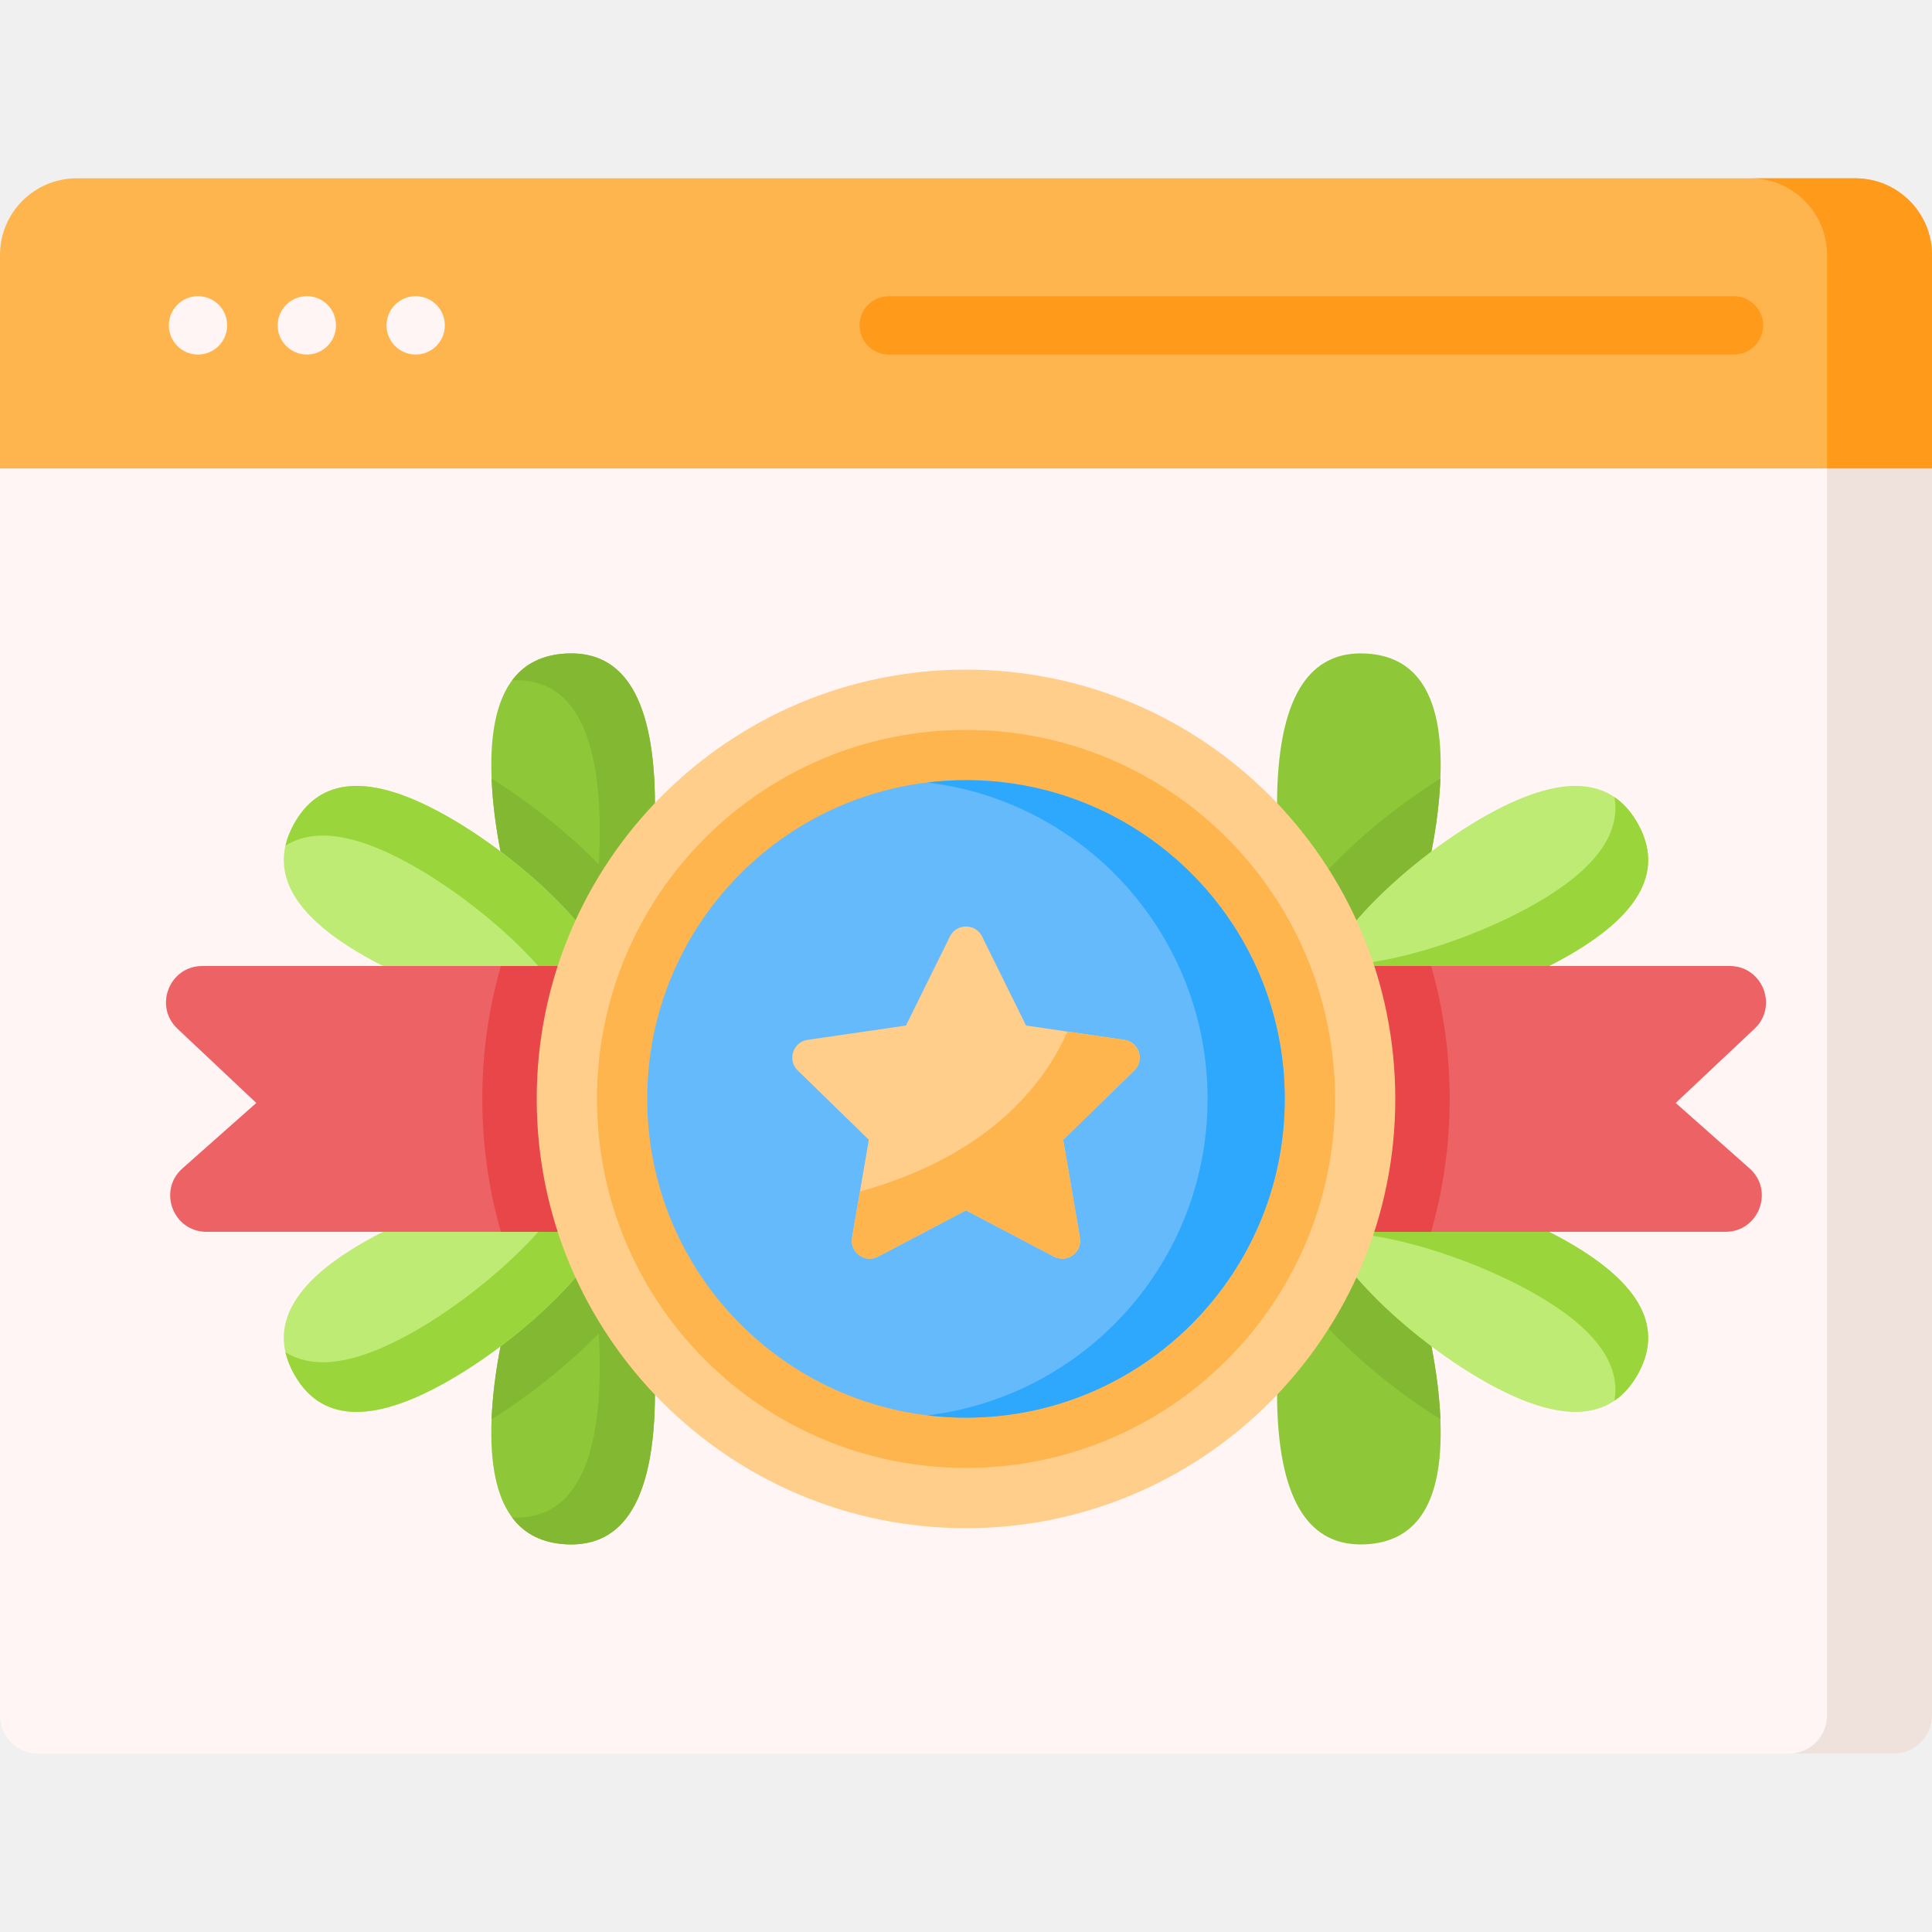
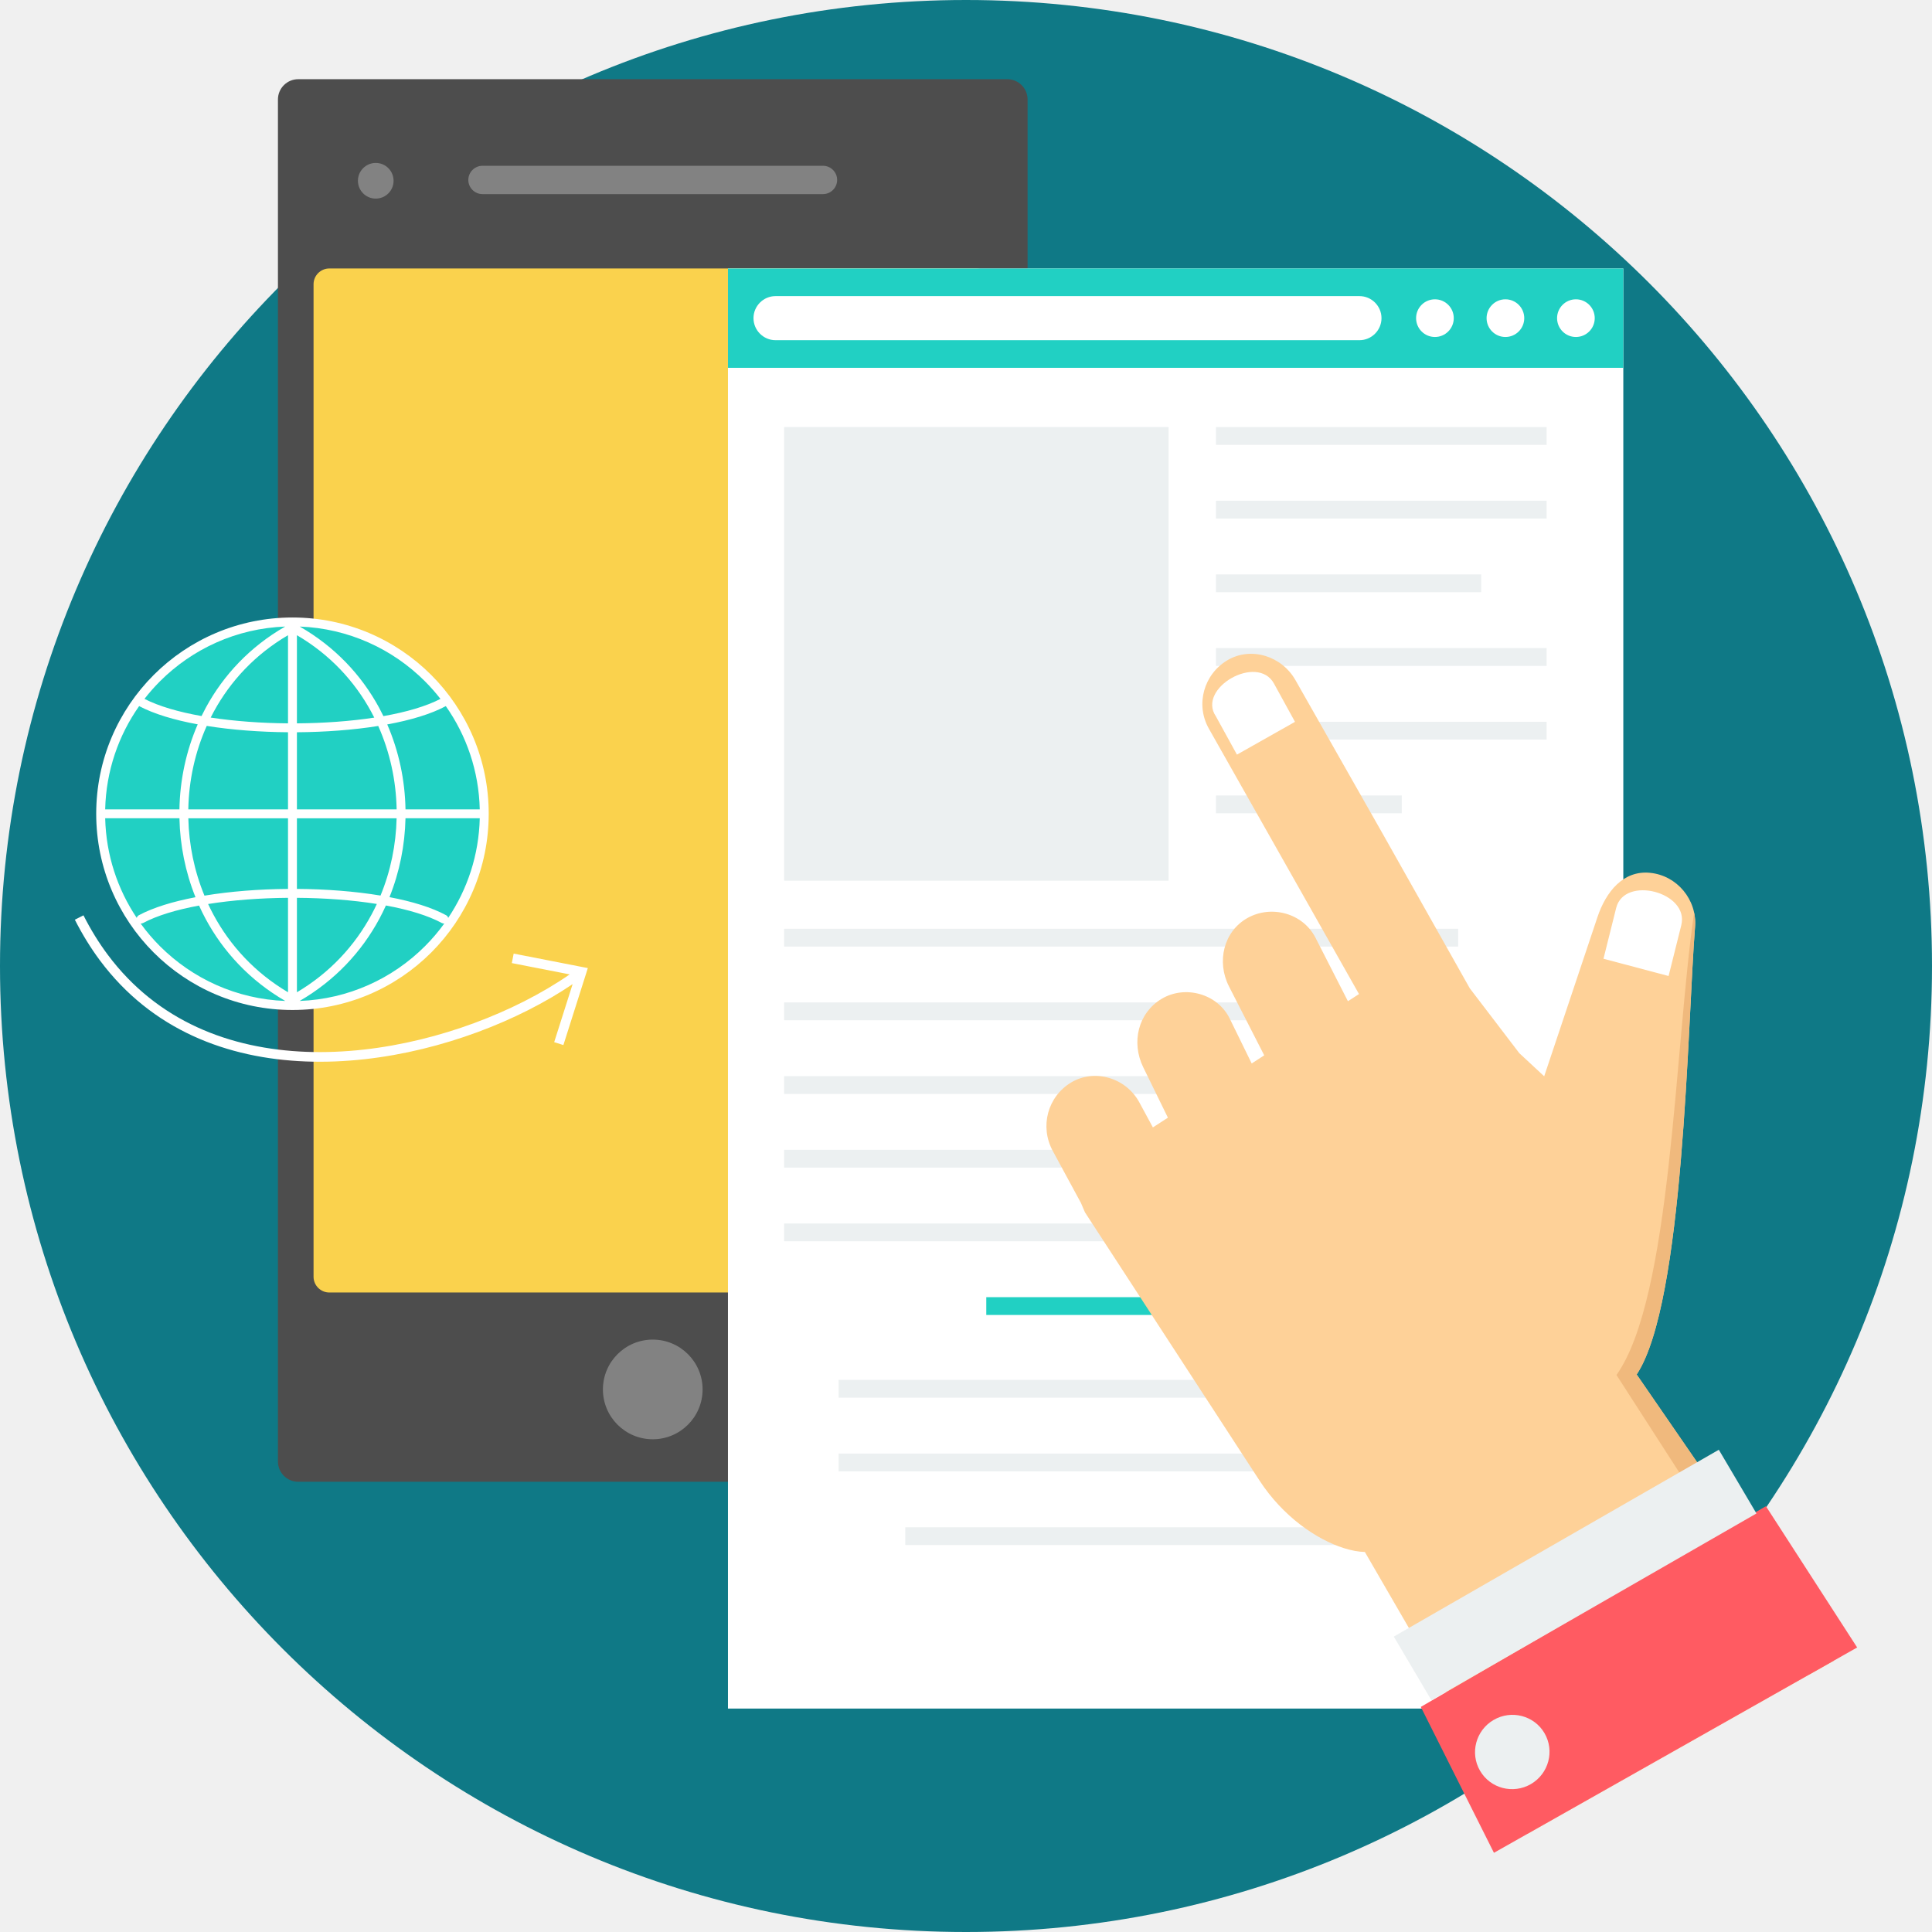
- <svg xmlns="http://www.w3.org/2000/svg" version="1.1" id="Capa_1" x="0px" y="0px" viewBox="0 0 512 512" style="enable-background:new 0 0 512 512;" xml:space="preserve">
+ <svg xmlns="http://www.w3.org/2000/svg" version="1.1" id="Layer_1" x="0px" y="0px" viewBox="0 0 512 512" style="enable-background:new 0 0 512 512;" xml:space="preserve">
+   <path style="fill:#0F7986;" d="M512,256.001C512,114.615,397.387,0,255.999,0C114.615,0,0,114.615,0,256.001  S114.615,512,255.999,512C397.387,512,512,397.385,512,256.001z" />
+   <path style="fill:#4D4D4D;" d="M79.027,20.989h187.924c2.959,0,5.37,2.41,5.37,5.37v360.959c0,2.959-2.41,5.37-5.37,5.37H79.027  c-2.956,0-5.37-2.41-5.37-5.37V26.359C73.657,23.4,76.07,20.989,79.027,20.989z" />
+   <path style="fill:#FAD24D;" d="M87.263,71.149h171.451c2.296,0,4.168,1.878,4.168,4.171v263.033c0,2.293-1.872,4.171-4.168,4.171  H87.263c-2.296,0-4.168-1.878-4.168-4.171V75.32C83.095,73.027,84.97,71.149,87.263,71.149z" />
  <g>
-     <path style="fill:#FFF5F5;" d="M0,116.556v338.03c0,5.611,4.549,10.16,10.16,10.16H501.84c5.611,0,10.16-4.549,10.16-10.16v-338.03   H0z" />
-     <path style="fill:#EFE2DD;" d="M484.185,116.556v338.032c0,5.615-4.543,10.157-10.157,10.157h27.815   c5.604,0,10.157-4.543,10.157-10.157V116.556H484.185z" />
-     <path style="fill:#FFB54E;" d="M512,67.569v56.567H0V67.569c0-11.219,9.097-20.315,20.315-20.315h471.37   C502.903,47.254,512,56.351,512,67.569z" />
-     <path style="fill:#FF9A1B;" d="M512,67.569v56.567h-27.815V67.569c0-11.219-9.097-20.315-20.315-20.315h27.815   C502.903,47.254,512,56.351,512,67.569z" />
-     <g>
-       <g>
-         <g>
-           <g>
-             <g>
-               <path style="fill:#8EC737;" d="M356.364,268.238c-6.437-0.398-11.578-11.007-14.678-24.811        c-2.609-11.651-3.775-25.572-3.037-37.583c1.621-26.251,11.71-33.366,23.579-32.637c11.528,0.714,20.489,8.586,19.495,33.134        c-0.02,0.704-0.061,1.417-0.107,2.153C379.993,234.731,368.233,268.966,356.364,268.238z" />
-               <path style="fill:#83B832;" d="M356.364,268.238c-6.437-0.398-11.578-11.007-14.678-24.811        c2.381-3.794,5.465-7.745,9.24-11.838c8.405-9.126,19.637-18.299,30.798-25.248c-0.02,0.704-0.061,1.417-0.107,2.153        C379.993,234.731,368.233,268.966,356.364,268.238z" />
-               <path style="fill:#BDEB73;" d="M393.811,216.134c-22.913,12.893-48.6,38.405-42.771,48.765        c5.829,10.359,40.968,1.643,63.881-11.25s24.923-25.082,19.094-35.441C428.186,207.848,416.724,203.241,393.811,216.134z" />
-               <path style="fill:#9AD63B;" d="M414.921,253.652c-22.912,12.886-58.046,21.608-63.884,11.244        c-1.364-2.409-1.004-5.641,0.624-9.347c13.418,1.28,37.417-6.031,54.566-15.678c18.064-10.17,23.135-19.891,21.616-28.629        c2.561,1.727,4.582,4.131,6.176,6.963C439.842,228.571,437.832,240.752,414.921,253.652z" />
-             </g>
-           </g>
-           <g>
-             <g>
-               <path style="fill:#8EC737;" d="M155.636,268.237c6.437-0.398,11.578-11.007,14.678-24.811        c2.609-11.651,3.775-25.572,3.037-37.583c-1.621-26.251-11.71-33.366-23.579-32.638c-11.528,0.714-20.489,8.586-19.495,33.134        c0.02,0.704,0.061,1.417,0.107,2.153C132.007,234.731,143.767,268.966,155.636,268.237z" />
-               <path style="fill:#83B832;" d="M173.351,205.844c0.738,12.01-0.428,25.932-3.037,37.583        c-3.1,13.804-8.242,24.413-14.678,24.811c-1.746,0.106-3.507-0.551-5.215-1.824c2.116-4.25,3.899-9.757,5.279-15.89        c2.609-11.651,3.775-25.572,3.037-37.583c-1.592-25.827-11.391-33.131-23.001-32.661c3.526-4.726,8.491-6.731,14.036-7.074        C161.641,172.478,171.73,179.593,173.351,205.844z" />
-               <path style="fill:#83B832;" d="M155.636,268.237c6.437-0.398,11.578-11.007,14.678-24.811        c-2.381-3.794-5.465-7.745-9.24-11.838c-8.405-9.126-19.637-18.299-30.798-25.248c0.02,0.704,0.061,1.417,0.107,2.153        C132.007,234.731,143.767,268.966,155.636,268.237z" />
-               <path style="fill:#BDEB73;" d="M118.189,216.134c22.913,12.893,48.6,38.405,42.771,48.765        c-5.829,10.359-40.968,1.643-63.881-11.25c-22.913-12.893-24.923-25.082-19.094-35.441S95.276,203.24,118.189,216.134z" />
-               <path style="fill:#9AD63B;" d="M160.962,264.897c-1.47,2.607-4.793,4.009-9.318,4.433        c-4.962-12.232-24.529-29.978-42.403-40.036c-16.297-9.166-26.788-9.485-33.589-5.179c0.444-2.031,1.252-4.001,2.328-5.91        c5.829-10.357,17.299-14.964,40.203-2.071C141.103,229.029,166.792,254.54,160.962,264.897z" />
-             </g>
-           </g>
-         </g>
-         <g>
-           <g>
-             <g>
-               <path style="fill:#8EC737;" d="M356.364,314.211c-6.437,0.398-11.578,11.007-14.678,24.811        c-2.609,11.651-3.775,25.572-3.037,37.583c1.621,26.251,11.71,33.366,23.579,32.637c11.528-0.714,20.489-8.586,19.495-33.134        c-0.02-0.704-0.061-1.417-0.107-2.153C379.993,347.717,368.233,313.482,356.364,314.211z" />
-               <path style="fill:#83B832;" d="M356.364,314.211c-6.437,0.398-11.578,11.007-14.678,24.811        c2.381,3.794,5.465,7.745,9.24,11.838c8.405,9.126,19.637,18.299,30.798,25.248c-0.02-0.704-0.061-1.417-0.107-2.153        C379.993,347.717,368.233,313.482,356.364,314.211z" />
-               <path style="fill:#BDEB73;" d="M393.811,366.314c-22.913-12.893-48.6-38.405-42.771-48.765s40.968-1.643,63.881,11.25        c22.913,12.893,24.923,25.082,19.094,35.441S416.724,379.207,393.811,366.314z" />
-               <path style="fill:#9AD63B;" d="M414.921,328.796c-22.912-12.886-58.046-21.608-63.884-11.244        c-1.364,2.409-1.004,5.641,0.624,9.347c13.418-1.28,37.417,6.031,54.566,15.678c18.064,10.17,23.135,19.891,21.616,28.629        c2.561-1.727,4.582-4.131,6.176-6.963C439.842,353.878,437.832,341.697,414.921,328.796z" />
-             </g>
-           </g>
-           <g>
-             <g>
-               <path style="fill:#8EC737;" d="M155.636,314.211c6.437,0.398,11.578,11.007,14.678,24.811        c2.609,11.651,3.775,25.572,3.037,37.583c-1.621,26.251-11.71,33.366-23.579,32.638c-11.528-0.714-20.489-8.586-19.495-33.134        c0.02-0.704,0.061-1.417,0.107-2.153C132.007,347.718,143.767,313.482,155.636,314.211z" />
-               <path style="fill:#83B832;" d="M173.351,376.604c0.738-12.01-0.428-25.932-3.037-37.583        c-3.1-13.804-8.242-24.413-14.678-24.811c-1.746-0.106-3.507,0.551-5.215,1.824c2.116,4.25,3.899,9.757,5.279,15.89        c2.609,11.651,3.775,25.572,3.037,37.583c-1.592,25.827-11.391,33.131-23.001,32.661c3.526,4.726,8.491,6.731,14.036,7.074        C161.641,409.97,171.73,402.856,173.351,376.604z" />
-               <path style="fill:#83B832;" d="M155.636,314.211c6.437,0.398,11.578,11.007,14.678,24.811        c-2.381,3.794-5.465,7.745-9.24,11.838c-8.405,9.126-19.637,18.299-30.798,25.248c0.02-0.704,0.061-1.417,0.107-2.153        C132.007,347.718,143.767,313.482,155.636,314.211z" />
-               <path style="fill:#BDEB73;" d="M118.189,366.314c22.913-12.893,48.6-38.405,42.771-48.765        c-5.829-10.359-40.968-1.643-63.881,11.25s-24.923,25.082-19.094,35.441C83.814,374.6,95.276,379.208,118.189,366.314z" />
-               <path style="fill:#9AD63B;" d="M160.962,317.552c-1.47-2.607-4.793-4.009-9.318-4.433        c-4.962,12.232-24.529,29.978-42.403,40.036c-16.297,9.166-26.788,9.485-33.589,5.178c0.444,2.031,1.252,4.001,2.328,5.91        c5.829,10.357,17.299,14.964,40.203,2.071C141.103,353.419,166.792,327.908,160.962,317.552z" />
-             </g>
-           </g>
-         </g>
-       </g>
-       <g>
-         <g>
-           <path style="fill:#ED6264;" d="M457.256,326.444H341.773c-5.316,0-9.622-4.306-9.622-9.612V256h126.228      c8.705,0,12.929,10.652,6.593,16.617l-20.892,19.677l19.563,17.338C470.267,315.503,466.116,326.444,457.256,326.444z" />
-           <path style="fill:#E84649;" d="M384.185,291.222c0,12.208-1.72,24.024-4.924,35.222h-37.488c-5.316,0-9.622-4.306-9.622-9.612      V256h47.11C382.465,267.198,384.185,279.014,384.185,291.222z" />
-           <path style="fill:#ED6264;" d="M179.849,256v60.832c0,5.305-4.306,9.612-9.622,9.612H54.744c-8.86,0-13.011-10.941-6.387-16.813      l19.563-17.338l-20.892-19.677C40.692,266.652,44.916,256,53.621,256H179.849z" />
-           <path style="fill:#E84649;" d="M132.739,256h47.11v60.832c0,5.305-4.306,9.612-9.622,9.612h-37.488      c-3.204-11.198-4.924-23.014-4.924-35.222C127.815,279.014,129.535,267.198,132.739,256z" />
-         </g>
-         <g>
-           <circle style="fill:#FFCE8B;" cx="256" cy="291.224" r="113.763" />
-           <circle style="fill:#FFB54E;" cx="256" cy="291.224" r="97.795" />
-           <circle style="fill:#65BAFC;" cx="256" cy="291.224" r="84.478" />
-           <path style="fill:#2EA8FC;" d="M340.473,291.224c0,46.66-37.813,84.473-84.473,84.473c-3.463,0-6.878-0.209-10.226-0.618      c41.837-5.042,74.247-40.658,74.247-83.855s-32.41-78.813-74.247-83.855c3.349-0.409,6.764-0.618,10.226-0.618      C302.66,206.751,340.473,244.564,340.473,291.224z" />
-           <g>
-             <path style="fill:#FFCE8B;" d="M300.596,283.681l-18.845,18.369l4.442,25.941c0.666,3.881-3.406,6.849-6.897,5.013L256,320.752       l-23.297,12.253c-3.491,1.836-7.563-1.132-6.897-5.013l2.093-12.234l2.35-13.708l-18.845-18.369       c-2.816-2.749-1.265-7.544,2.635-8.114l26.046-3.786l11.653-23.601c1.741-3.529,6.783-3.529,8.523,0l11.653,23.601       l10.968,1.598l15.078,2.188C301.861,276.138,303.412,280.932,300.596,283.681z" />
-             <path style="fill:#FFB54E;" d="M300.596,283.681l-18.845,18.369l4.442,25.941c0.666,3.881-3.406,6.849-6.897,5.013L256,320.752       l-23.297,12.253c-3.491,1.836-7.563-1.132-6.897-5.013l2.093-12.234c34.95-9.674,49.219-29.28,54.984-42.379l15.078,2.188       C301.861,276.138,303.412,280.932,300.596,283.681z" />
-           </g>
-         </g>
-       </g>
-     </g>
-     <g>
-       <path style="fill:#FFF5F5;" d="M52.469,93.957c-4.268,0-7.726-3.459-7.726-7.726c0-4.268,3.459-7.742,7.726-7.742    s7.726,3.444,7.726,7.711v0.031C60.195,90.498,56.736,93.957,52.469,93.957z" />
-       <path style="fill:#FFF5F5;" d="M81.314,93.957c-4.268,0-7.726-3.459-7.726-7.726c0-4.268,3.459-7.742,7.726-7.742    c4.268,0,7.726,3.444,7.726,7.711v0.031C89.04,90.498,85.581,93.957,81.314,93.957z" />
-       <path style="fill:#FFF5F5;" d="M110.159,93.957c-4.268,0-7.726-3.459-7.726-7.726c0-4.268,3.459-7.742,7.726-7.742    c4.268,0,7.726,3.444,7.726,7.711v0.031C117.885,90.498,114.427,93.957,110.159,93.957z" />
-       <path style="fill:#FF9A1B;" d="M459.531,93.957H235.514c-4.268,0-7.726-3.459-7.726-7.726c0-4.268,3.459-7.726,7.726-7.726    h224.017c4.268,0,7.726,3.459,7.726,7.726C467.258,90.498,463.799,93.957,459.531,93.957z" />
-     </g>
+     <path style="fill:#828282;" d="M127.861,43.935h90.243c2.064,0,3.749,1.695,3.749,3.751c0,2.059-1.684,3.754-3.749,3.754h-90.243   c-2.062,0-3.751-1.695-3.751-3.754S125.8,43.935,127.861,43.935z" />
+     <path style="fill:#828282;" d="M172.988,355.008c7.292,0,13.207,5.914,13.207,13.207c0,7.292-5.914,13.207-13.207,13.207   c-7.295,0-13.209-5.914-13.209-13.207C159.779,360.919,165.693,355.008,172.988,355.008z" />
  </g>
+   <path style="fill:#FFFFFF;" d="M430.194,71.149H192.918v381.639h237.276V71.149z" />
+   <path style="fill:#21D0C3;" d="M430.194,71.149H192.918v26.328h237.276V71.149z" />
+   <g>
+     <path style="fill:#FFFFFF;" d="M360.263,78.47H205.527c-3.213,0-5.844,2.628-5.844,5.842c0,3.213,2.631,5.844,5.844,5.844h154.737   c3.216,0,5.847-2.628,5.847-5.844C366.11,81.099,363.479,78.47,360.263,78.47z" />
+     <path style="fill:#FFFFFF;" d="M380.272,79.32c2.755,0,4.991,2.235,4.991,4.994c0,2.755-2.235,4.991-4.991,4.991   c-2.76,0-4.994-2.235-4.994-4.991C375.278,81.558,377.513,79.32,380.272,79.32z" />
+     <path style="fill:#FFFFFF;" d="M398.951,79.32c2.757,0,4.991,2.235,4.991,4.994c0,2.755-2.235,4.991-4.991,4.991   c-2.757,0-4.991-2.235-4.991-4.991C393.96,81.558,396.194,79.32,398.951,79.32z" />
+     <path style="fill:#FFFFFF;" d="M417.631,79.32c2.757,0,4.991,2.235,4.991,4.994c0,2.755-2.235,4.991-4.991,4.991   c-2.757,0-4.991-2.235-4.991-4.991C412.64,81.558,414.875,79.32,417.631,79.32z" />
+   </g>
+   <g>
+     <path style="fill:#ECF0F1;" d="M207.795,113.165h101.886v120.226H207.795V113.165z" />
+     <path style="fill:#ECF0F1;" d="M322.249,210.806h49.234v4.714h-49.234V210.806z M239.909,404.734L239.909,404.734h143.295v4.716   H239.909V404.734z M222.243,385.209L222.243,385.209h178.63v4.716h-178.63V385.209z M222.243,365.683L222.243,365.683h178.63v4.716   h-178.63V365.683z M207.795,324.237L207.795,324.237h178.63v4.716h-178.63V324.237z M207.795,304.711L207.795,304.711h178.63v4.716   h-178.63V304.711z M207.795,285.185L207.795,285.185H351.09v4.716H207.795V285.185z M207.795,265.659L207.795,265.659h178.63v4.716   h-178.63V265.659z M207.795,246.133L207.795,246.133h178.63v4.716h-178.63V246.133z M322.249,113.175L322.249,113.175h87.622v4.716   h-87.622V113.175z M322.249,132.701L322.249,132.701h87.622v4.716h-87.622V132.701z M322.249,152.227L322.249,152.227h70.289v4.716   h-70.289V152.227z M322.249,171.753L322.249,171.753h87.622v4.716h-87.622V171.753z M322.249,191.278L322.249,191.278h87.622v4.716   h-87.622V191.278z" />
+   </g>
+   <path style="fill:#21D0C3;" d="M261.374,343.763h100.367v4.716H261.374V343.763z" />
+   <path style="fill:#FED198;" d="M437.304,231.303L437.304,231.303c-7.116-0.701-11.698,4.978-13.973,11.769l-14.106,42.157  l-6.602-6.138l-13.112-17.178l-22.943-40.714l-23.269-40.972c-3.646-6.415-11.84-8.953-18.052-5.241  c-6.209,3.709-8.509,11.706-4.878,18.128l39.78,70.321l-2.935,1.899l-8.585-16.803c-3.357-6.568-11.746-8.782-18.049-5.244  c-6.301,3.549-8.234,11.564-4.881,18.133l9.333,18.258l-3.32,2.151l-5.821-11.888c-3.242-6.62-11.84-8.95-18.044-5.241  c-6.211,3.712-8.121,11.508-4.878,18.133l6.539,13.362l-3.982,2.578l-3.612-6.668c-3.509-6.481-11.835-8.948-18.044-5.241  c-6.211,3.712-8.391,11.646-4.881,18.131l7.48,13.813l1.057,2.476l46.226,71.026c6.269,9.639,15.161,15.659,22.324,17.942  c2.051,0.653,3.958,1.002,5.626,1.039l43.236,74.625l81.038-45.811l-52.24-75.847c12.63-19.033,13.438-93.106,15.471-118.641  c0.569-7.171-4.787-13.608-11.898-14.306L437.304,231.303z" />
+   <path style="fill:#F0B97D;" d="M479.519,443.746l6.452-3.646l-52.24-75.847c12.632-19.033,13.438-93.106,15.471-118.641  c0.102-1.285,0.013-2.55-0.243-3.759c-5.228,35.823-5.933,101.933-20.575,122.535l51.133,79.362L479.519,443.746z" />
+   <path style="fill:#FF5B62;" d="M467.986,399.16l-91.454,53.189l19.379,38.663l96.254-54.415l-24.179-37.441V399.16z" />
+   <g>
+     <path style="fill:#ECF0F1;" d="M455.505,384.199l-86.132,49.514l9.973,16.882l86.132-49.512L455.505,384.199z" />
+     <path style="fill:#ECF0F1;" d="M395.813,455.81c-4.716,2.757-6.317,8.787-3.58,13.475c2.736,4.688,8.777,6.254,13.491,3.502   c4.714-2.757,6.317-8.79,3.583-13.48C406.568,454.621,400.527,453.055,395.813,455.81z" />
+   </g>
+   <path style="fill:#FFFFFF;" d="M322.225,189.841l5.579,10.143l15.384-8.69l-5.574-10.148c-4.388-7.987-20.494,1.233-15.387,8.695  H322.225z M428.304,240.609L428.304,240.609l-3.365,13.47l17.254,4.574l3.365-13.469  C447.746,236.428,430.471,231.927,428.304,240.609z" />
+   <path style="fill:#21D0C3;" d="M77.505,163.849c28.612,0,51.805,23.196,51.805,51.805s-23.193,51.805-51.805,51.805  c-28.609,0-51.802-23.196-51.802-51.805S48.898,163.849,77.505,163.849z" />
+   <g>
+     <path style="fill:#FFFFFF;" d="M77.505,163.642c14.364,0,27.366,5.823,36.777,15.232c9.409,9.409,15.232,22.413,15.232,36.777   c0,14.361-5.823,27.366-15.232,36.777c-9.409,9.409-22.413,15.232-36.777,15.232c-14.361,0-27.366-5.823-36.777-15.232   c-9.409-9.412-15.232-22.416-15.232-36.777c0-14.364,5.823-27.366,15.232-36.777C50.139,169.465,63.144,163.642,77.505,163.642z    M118.209,242.534L118.209,242.534c0.291,0.158,0.49,0.42,0.572,0.714c5.081-7.58,8.126-16.641,8.36-26.4H107.46   c-0.155,7.132-1.569,14.243-4.244,20.903C109.231,238.896,114.442,240.488,118.209,242.534z M117.739,244.746L117.739,244.746   c-0.221,0.021-0.448-0.024-0.656-0.139c-3.678-1.993-8.835-3.541-14.812-4.643c-0.538,1.194-1.118,2.368-1.739,3.528   c-4.677,8.701-11.72,16.326-21.123,21.771c12.953-0.488,24.638-5.941,33.205-14.506   C114.476,248.896,116.192,246.884,117.739,244.746z M75.603,265.266L75.603,265.266c-9.399-5.445-16.441-13.067-21.121-21.771   c-0.619-1.154-1.196-2.324-1.734-3.512c-5.967,1.102-11.127,2.644-14.831,4.624c-0.208,0.11-0.433,0.152-0.648,0.137   c1.548,2.141,3.263,4.15,5.128,6.014c8.567,8.564,20.252,14.018,33.205,14.506V265.266z M36.234,243.256L36.234,243.256   c0.081-0.299,0.283-0.561,0.58-0.719c3.791-2.033,8.997-3.62,14.993-4.764c-2.681-6.665-4.1-13.784-4.252-20.924H27.875   c0.231,9.758,3.282,18.82,8.363,26.403L36.234,243.256z M27.873,214.492L27.873,214.492H47.55   c0.137-7.722,1.75-15.413,4.845-22.532c-6.211-1.144-11.612-2.76-15.523-4.837C31.403,194.898,28.108,204.317,27.873,214.492z    M38.285,185.208L38.285,185.208c3.812,1.959,9.07,3.478,15.121,4.551c0.372-0.766,0.764-1.527,1.17-2.277   c4.677-8.59,11.677-16.095,21.003-21.44c-12.948,0.496-24.62,5.943-33.184,14.506C40.932,182.014,39.558,183.569,38.285,185.208z    M79.428,166.043L79.428,166.043c9.328,5.346,16.328,12.85,21.003,21.44c0.412,0.759,0.802,1.524,1.181,2.296   c6.062-1.076,11.321-2.597,15.111-4.569c-1.275-1.64-2.647-3.195-4.11-4.661C104.05,171.986,92.373,166.538,79.428,166.043z    M118.143,187.127L118.143,187.127c-3.884,2.093-9.288,3.712-15.518,4.856c3.09,7.114,4.701,14.799,4.837,22.511h19.678   C126.907,204.32,123.613,194.903,118.143,187.127z M78.688,168.335L78.688,168.335v23.36c7.108-0.047,14.172-0.556,20.496-1.519   c-0.264-0.527-0.538-1.049-0.821-1.569c-4.401-8.087-10.959-15.171-19.678-20.273h0.003V168.335z M78.688,194.056L78.688,194.056   v20.436h26.424c-0.139-7.583-1.766-15.14-4.876-22.102C93.592,193.453,86.156,194.006,78.688,194.056z M78.688,216.852   L78.688,216.852v18.717c7.699,0.05,15.358,0.638,22.154,1.763c2.684-6.51,4.108-13.485,4.263-20.481H78.685L78.688,216.852   L78.688,216.852z M78.688,237.931L78.688,237.931v25.029c8.772-5.194,15.363-12.389,19.767-20.58   c0.498-0.928,0.97-1.87,1.411-2.822c-6.5-1.036-13.813-1.577-21.181-1.626h0.002V237.931z M76.327,262.96L76.327,262.96v-25.029   c-7.358,0.058-14.668,0.603-21.176,1.642c0.441,0.947,0.91,1.886,1.406,2.807C60.962,250.572,67.553,257.77,76.327,262.96z    M76.327,235.571L76.327,235.571v-18.717H49.909c0.158,7.003,1.582,13.986,4.273,20.502c6.802-1.131,14.458-1.726,22.149-1.784   L76.327,235.571L76.327,235.571z M76.327,214.492L76.327,214.492v-20.438c-7.459-0.058-14.894-0.617-21.54-1.682   c-3.119,6.964-4.748,14.529-4.884,22.12H76.327z M76.327,191.696L76.327,191.696v-23.36c-8.719,5.102-15.279,12.186-19.681,20.273   c-0.278,0.514-0.548,1.031-0.81,1.553C62.171,191.126,69.224,191.641,76.327,191.696z" />
+     <path style="fill:#FFFFFF;" d="M136.129,252.714l18.245,3.565l1.408,0.272l-0.433,1.372l-6.046,19.03l-2.437-0.773l4.889-15.384   c-3.578,2.431-7.549,4.758-11.817,6.916c-16.769,8.482-38.22,14.379-58.892,13.589c-20.805-0.794-40.824-8.347-54.569-26.787   c-2.418-3.25-4.648-6.844-6.644-10.789l2.288-1.152c1.93,3.814,4.079,7.282,6.415,10.416   c13.209,17.726,32.514,24.987,52.599,25.756c20.216,0.772,41.216-5.007,57.651-13.322c4.435-2.243,8.535-4.669,12.189-7.2   l-15.337-2.993l0.49-2.515V252.714z" />
+   </g>
+   <path style="fill:#828282;" d="M99.578,43.18c2.61,0,4.724,2.117,4.724,4.727c0,2.613-2.114,4.724-4.724,4.724  c-2.61,0-4.724-2.112-4.724-4.724C94.854,45.297,96.968,43.18,99.578,43.18z" />
  <g>
</g>
  <g>
</g>
  <g>
</g>
  <g>
</g>
  <g>
</g>
  <g>
</g>
  <g>
</g>
  <g>
</g>
  <g>
</g>
  <g>
</g>
  <g>
</g>
  <g>
</g>
  <g>
</g>
  <g>
</g>
  <g>
</g>
</svg>
